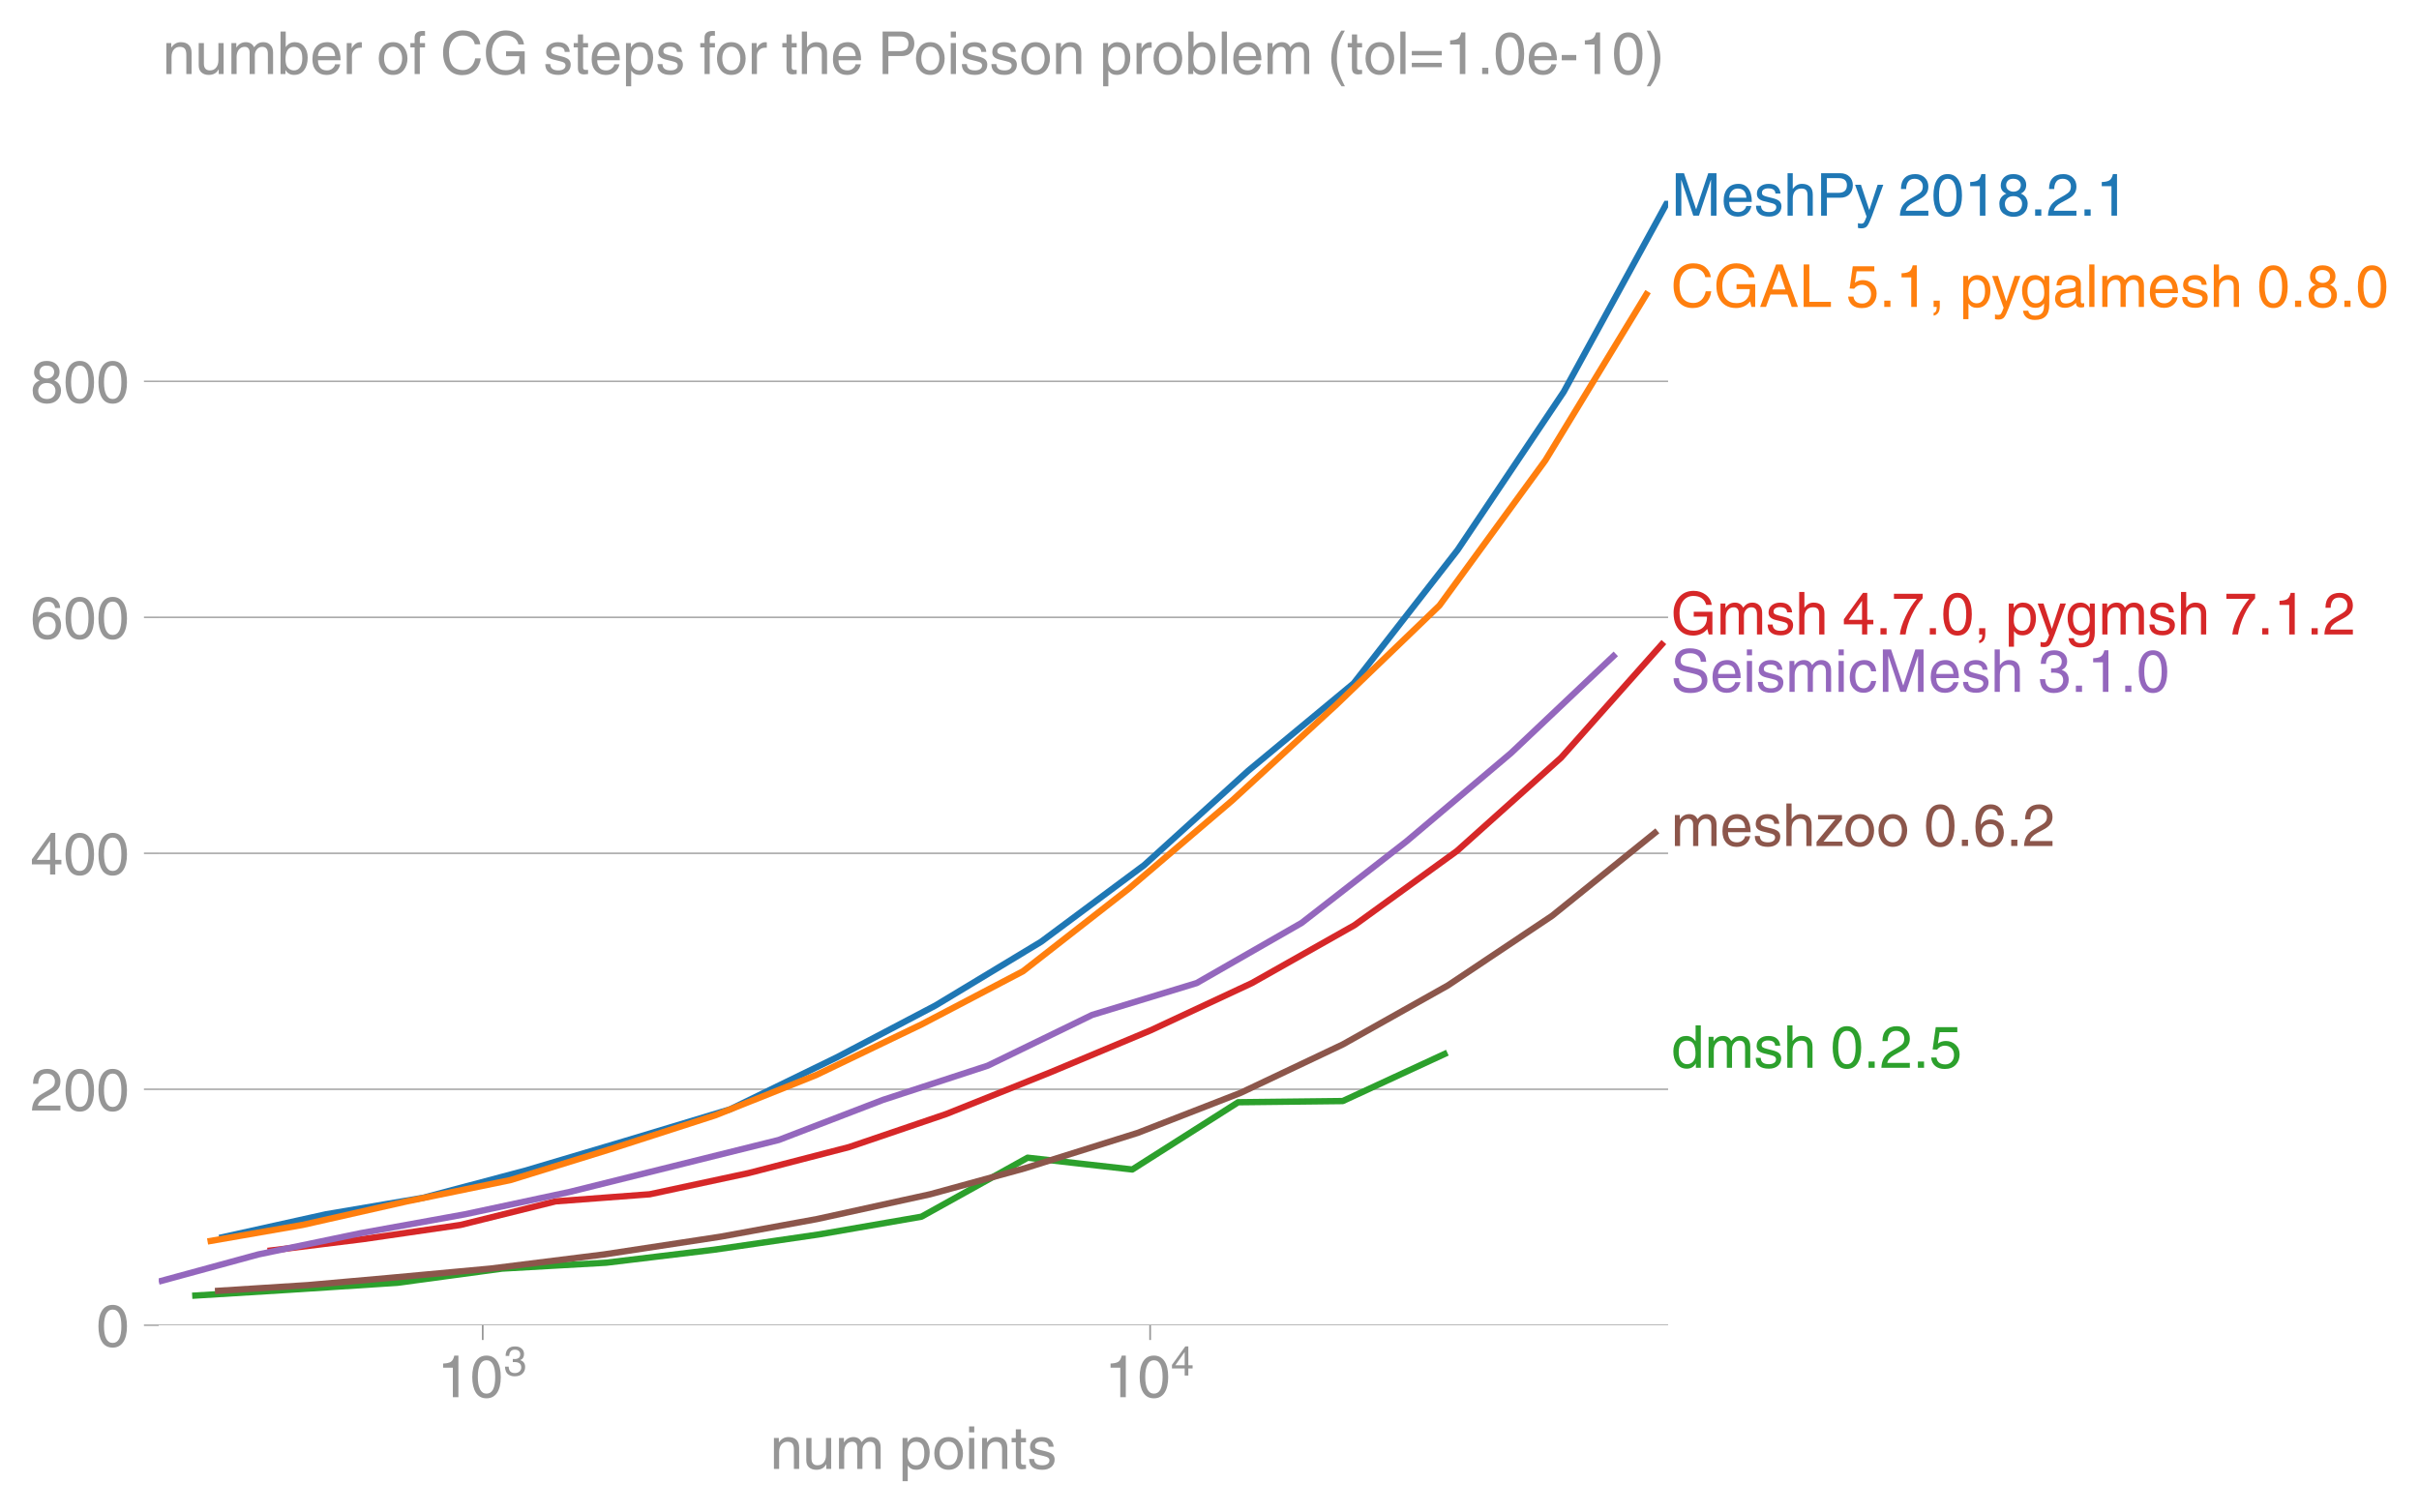
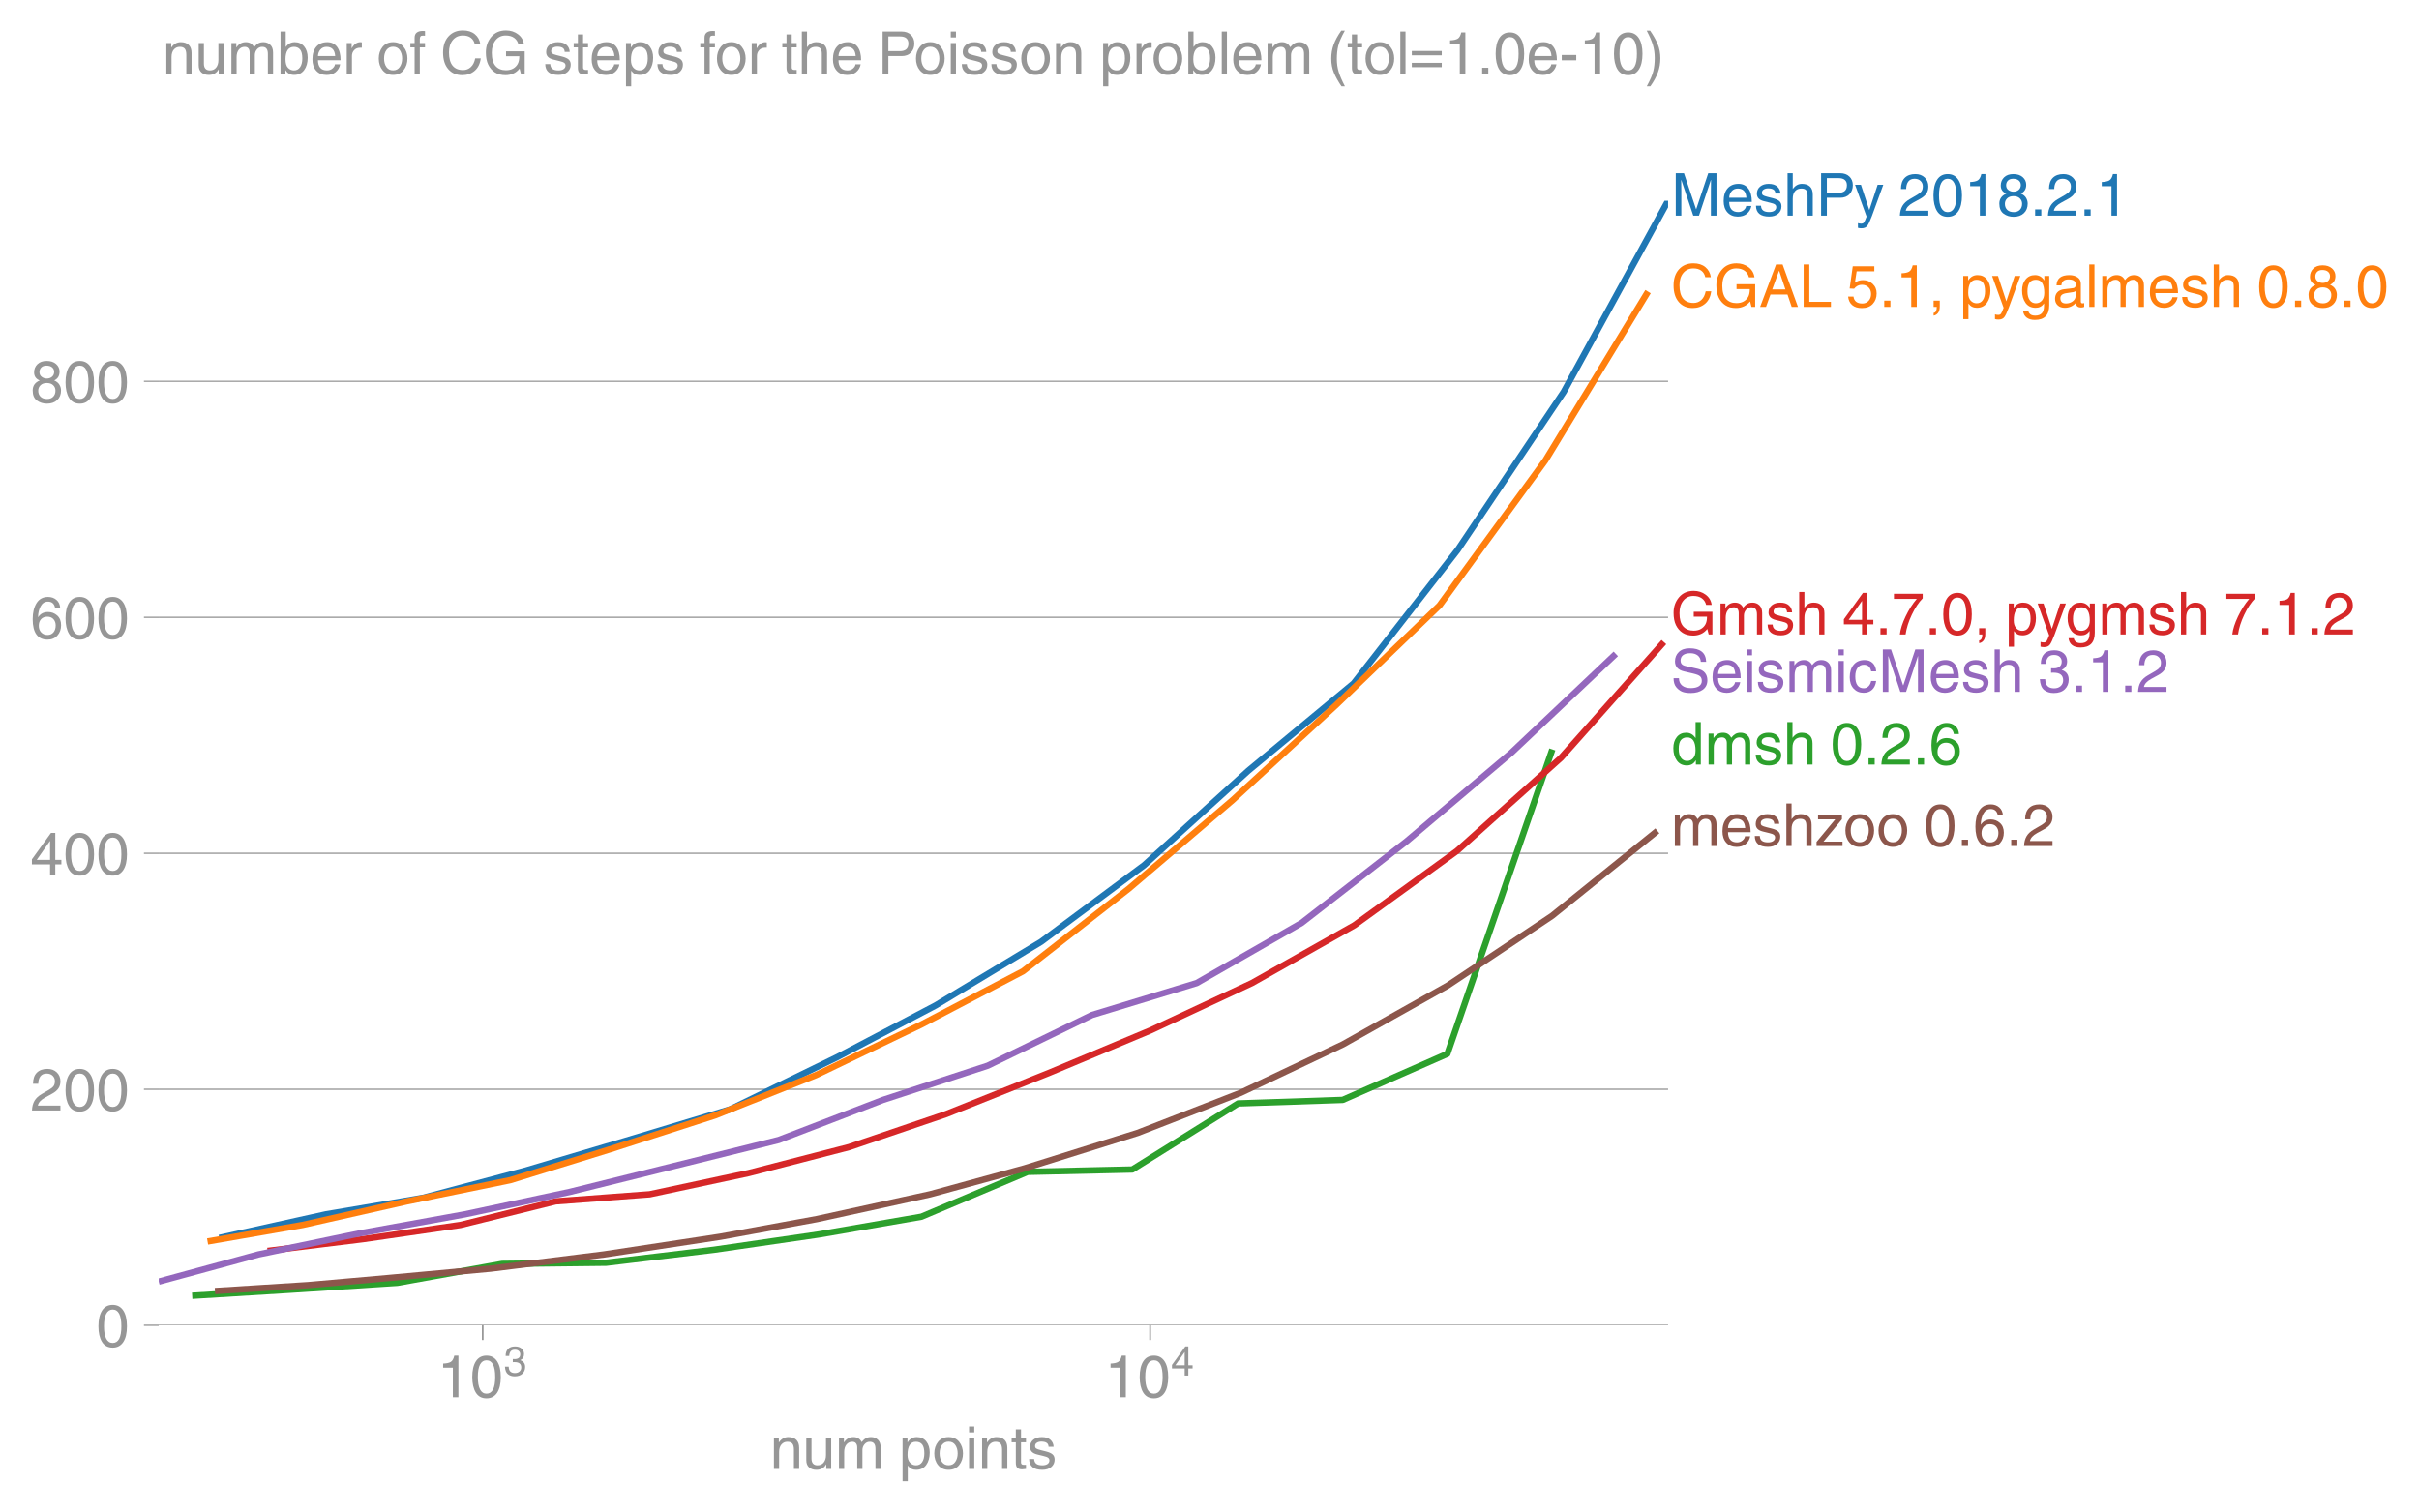
<svg xmlns="http://www.w3.org/2000/svg" xmlns:xlink="http://www.w3.org/1999/xlink" height="476.965" viewBox="0 0 572.337 357.724" width="763.117">
  <defs>
    <style>*{stroke-linecap:butt;stroke-linejoin:round}</style>
  </defs>
  <g id="figure_1">
    <path d="M0 357.724h572.337V0H0z" fill="none" id="patch_1" />
    <g id="axes_1">
      <path d="M37.556 313.628h357.12V47.516H37.556z" fill="none" id="patch_2" />
      <g id="matplotlib.axis_1">
        <g id="xtick_1">
          <g id="line2d_1">
            <defs>
-               <path d="M0 0v3.5" id="mf5801c0784" stroke="#969696" stroke-width=".4" />
-             </defs>
-             <use x="114.213" xlink:href="#mf5801c0784" y="313.628" fill="#969696" stroke="#969696" stroke-width=".4" />
+               <path d="M0 0v3.5" id="m78fff61cbf" stroke="#969696" stroke-width=".4" />
+             </defs>
+             <use x="114.213" xlink:href="#m78fff61cbf" y="313.628" fill="#969696" stroke="#969696" stroke-width=".4" />
          </g>
          <g transform="matrix(.14 0 0 -.14 103.433 330.678)" fill="#969696" id="text_1">
            <defs>
              <path d="M35.89 0h-9.374v49.906H10.109v6.985q8.594.28 12.782 2.75Q27.094 62.109 29 70.313h6.89z" id="HelveticaWorld-Regular-49" />
              <path d="M42.484 34.188q0 14.109-3.734 21.156-3.734 7.062-10.969 7.062-7.078 0-10.89-7.062-3.797-7.047-3.797-21.157 0-13.671 3.75-20.937Q20.609 6 27.78 6q7.235 0 10.969 7 3.734 7.016 3.734 21.188zm9.422 0q0-17.297-6.25-26.704-6.25-9.39-17.875-9.39-12.062 0-18.062 9.734-6 9.75-6 26.36 0 17.03 6.14 26.578 6.157 9.547 17.922 9.547 11.625 0 17.875-9.5t6.25-26.626z" id="HelveticaWorld-Regular-48" />
              <path d="M22.406 39.984q2.203-.187 4.594-.187 6.203 0 9.781 2.86 3.594 2.859 3.594 8.656 0 4.687-3.344 7.89-3.343 3.203-9.64 3.203-6.985 0-10.235-4.11-3.234-4.093-3.437-10.983h-8.64q0 10.984 5.765 16.984 5.765 6.016 16.937 6.016 9.922 0 15.828-5.11 5.907-5.094 5.907-13.39 0-10.704-9.032-14.5v-.204q11.72-4 11.72-16.406 0-9.906-6.595-16.265-6.593-6.344-18.703-6.344-9.906 0-16.312 5.203Q4.204 8.5 3.422 21.484H12.5q.203-8.109 4-11.797Q20.313 6 27.484 6q6.938 0 11.141 3.86 4.203 3.859 4.203 9.718 0 6.406-4.016 9.672-4 3.266-12.39 3.266-2 0-4.016-.094z" id="HelveticaWorld-Regular-51" />
            </defs>
            <use transform="translate(0 .173)" xlink:href="#HelveticaWorld-Regular-49" />
            <use transform="translate(55.615 .173)" xlink:href="#HelveticaWorld-Regular-48" />
            <use transform="matrix(.7 0 0 .7 112.146 36.781)" xlink:href="#HelveticaWorld-Regular-51" />
          </g>
        </g>
        <g id="xtick_2">
-           <use x="272.123" xlink:href="#mf5801c0784" y="313.628" fill="#969696" stroke="#969696" stroke-width=".4" id="line2d_2" />
+           <use x="272.123" xlink:href="#m78fff61cbf" y="313.628" fill="#969696" stroke="#969696" stroke-width=".4" id="line2d_2" />
          <g transform="matrix(.14 0 0 -.14 261.343 330.678)" fill="#969696" id="text_2">
            <defs>
              <path d="M10.594 24.703h22.61v31.89h-.188zM42 17.093V0h-8.797v17.094H2.484v8.593L34.72 70.314H42v-45.61h10.297v-7.61z" id="HelveticaWorld-Regular-52" />
            </defs>
            <use transform="translate(0 .173)" xlink:href="#HelveticaWorld-Regular-49" />
            <use transform="translate(55.615 .173)" xlink:href="#HelveticaWorld-Regular-48" />
            <use transform="matrix(.7 0 0 .7 112.146 36.781)" xlink:href="#HelveticaWorld-Regular-52" />
          </g>
        </g>
        <g transform="matrix(.14 0 0 -.14 182.189 347.625)" fill="#969696" id="text_3">
          <defs>
            <path d="M49.219 0h-8.844v32.172q0 7.422-2.594 10.578-2.578 3.156-8.578 3.156-5.906 0-9.875-4.5-3.953-4.484-3.953-12.89V0H6.594v52.297h8.297v-7.375h.203q6.203 8.89 15.812 8.89 8.89 0 13.594-4.718 4.719-4.703 4.719-13.5z" id="HelveticaWorld-Regular-110" />
            <path d="M6.11 52.297h8.78V17.578q0-5.765 2.61-8.625Q20.125 6.11 25 6.11q6.781 0 10.594 4.797 3.812 4.813 3.812 12.578v28.813h8.782V0H39.89v7.625l-.188.188q-4.984-9.329-16.61-9.329-7.515 0-12.25 4.094Q6.11 6.688 6.11 14.703z" id="HelveticaWorld-Regular-117" />
            <path d="M6.594 52.297h8.297v-7.375h.203q5.906 8.89 15.812 8.89 9.813 0 13.922-8.5 3.75 4.594 7.266 6.547 3.515 1.953 8.703 1.953 6.781 0 11.484-4.453Q77 44.922 77 36.187V0h-8.781v33.797q0 6.094-2.297 9.094-2.297 3.015-7.422 3.015-5.172 0-8.75-4.203-3.563-4.203-3.563-9.812V0h-8.78v36.188q0 4.53-2.11 7.124-2.094 2.594-6.094 2.594-6.297 0-10.062-4.687-3.766-4.688-3.766-12.703V0H6.594z" id="HelveticaWorld-Regular-109" />
            <path d="M14.984 23.688q0-8.407 4.094-13 4.11-4.579 10.219-4.579 6.687 0 10.39 5.438 3.72 5.453 3.72 14.765 0 10.22-3.563 14.907-3.563 4.687-10.735 4.687-6.984 0-10.562-5.5-3.563-5.5-3.563-16.718zm-8.39 28.609h8.297v-7.375h.203q5.61 8.89 15.625 8.89 10.11 0 15.937-7.359 5.828-7.344 5.828-18.766 0-12.796-5.953-21Q40.578-1.515 29.5-1.515q-9.094 0-13.922 7.032h-.203v-26.22H6.594z" id="HelveticaWorld-Regular-112" />
            <path d="M12.703 26.219q0-8.735 3.953-14.375 3.953-5.64 11.219-5.64 7.531 0 11.438 5.905 3.906 5.907 3.906 14.11 0 8.297-3.907 14.078-3.906 5.797-11.437 5.797-6.969 0-11.078-5.453-4.094-5.438-4.094-14.422zm-8.984 0q0 11.672 6.484 19.625 6.5 7.968 17.672 7.968 11.438 0 17.875-8.062 6.453-8.047 6.453-19.531 0-11.516-6.406-19.625-6.39-8.11-17.922-8.11-11.078 0-17.625 7.86-6.531 7.86-6.531 19.875z" id="HelveticaWorld-Regular-111" />
            <path d="M6.594 61.813v9.968h8.781v-9.969zM15.375 0H6.594v52.297h8.781z" id="HelveticaWorld-Regular-105" />
            <path d="M17.188 45.016V10.984q0-2 1.093-3.046 1.11-1.047 3.938-1.047h3.375V0Q20.797-.688 19-.688q-5.516 0-8.063 2.641-2.53 2.64-2.53 8.547v34.516H1.311v7.28h7.094v14.595h8.781V52.297h8.407v-7.281z" id="HelveticaWorld-Regular-116" />
            <path d="M36.078 37.406q-.187 4.688-3.344 6.735-3.14 2.047-9.047 2.047-4.296 0-7.359-1.907-3.047-1.89-3.047-5.468 0-2.829 1.797-4.172 1.813-1.344 7.828-2.86l8.688-2.187q7.906-2 11.297-5.11 3.406-3.093 3.406-8.656 0-7.719-5.64-12.531-5.641-4.813-15.063-4.813-11 0-16.64 4.563-5.626 4.578-5.735 13.75h8.5q.203-5.422 3.594-8.063 3.39-2.625 10.171-2.625 5.516 0 8.766 2.188 3.25 2.203 3.25 6.11 0 2.78-2.11 4.437-2.093 1.672-8.296 3.078l-10.203 2.5q-6.203 1.562-9.157 4.656-2.953 3.094-2.953 8.031 0 7.72 5.516 12.203 5.531 4.5 14.406 4.5 9.485 0 14.531-4.624 5.047-4.61 5.344-11.782z" id="HelveticaWorld-Regular-115" />
          </defs>
          <use xlink:href="#HelveticaWorld-Regular-110" />
          <use x="55.176" xlink:href="#HelveticaWorld-Regular-117" />
          <use x="109.961" xlink:href="#HelveticaWorld-Regular-109" />
          <use x="192.969" xlink:href="#HelveticaWorld-Regular-32" />
          <use x="217.383" xlink:href="#HelveticaWorld-Regular-112" />
          <use x="273.877" xlink:href="#HelveticaWorld-Regular-111" />
          <use x="329.785" xlink:href="#HelveticaWorld-Regular-105" />
          <use x="351.807" xlink:href="#HelveticaWorld-Regular-110" />
          <use x="406.982" xlink:href="#HelveticaWorld-Regular-116" />
          <use x="434.668" xlink:href="#HelveticaWorld-Regular-115" />
        </g>
      </g>
      <g id="matplotlib.axis_2">
        <g id="ytick_1">
-           <path clip-path="url(#pe0d151143a)" d="M37.556 313.628h357.12" fill="none" stroke="#969696" stroke-linecap="square" stroke-width=".3" id="line2d_3" />
+           <path clip-path="url(#pf33c5dda5c)" d="M37.556 313.628h357.12" fill="none" stroke="#969696" stroke-linecap="square" stroke-width=".3" id="line2d_3" />
          <g id="line2d_4">
            <defs>
-               <path d="M0 0h-3.5" id="m4e8c6ce17f" stroke="#969696" stroke-width=".3" />
-             </defs>
-             <use x="37.556" xlink:href="#m4e8c6ce17f" y="313.628" fill="#969696" stroke="#969696" stroke-width=".3" />
+               <path d="M0 0h-3.5" id="m1c07515e19" stroke="#969696" stroke-width=".3" />
+             </defs>
+             <use x="37.556" xlink:href="#m1c07515e19" y="313.628" fill="#969696" stroke="#969696" stroke-width=".3" />
          </g>
          <use xlink:href="#HelveticaWorld-Regular-48" transform="matrix(.14 0 0 -.14 22.77 318.653)" fill="#969696" id="text_4" />
        </g>
        <g id="ytick_2">
-           <path clip-path="url(#pe0d151143a)" d="M37.556 257.781h357.12" fill="none" stroke="#969696" stroke-linecap="square" stroke-width=".3" id="line2d_5" />
-           <use x="37.556" xlink:href="#m4e8c6ce17f" y="257.781" fill="#969696" stroke="#969696" stroke-width=".3" id="line2d_6" />
+           <path clip-path="url(#pf33c5dda5c)" d="M37.556 257.781h357.12" fill="none" stroke="#969696" stroke-linecap="square" stroke-width=".3" id="line2d_5" />
+           <use x="37.556" xlink:href="#m1c07515e19" y="257.781" fill="#969696" stroke="#969696" stroke-width=".3" id="line2d_6" />
          <g transform="matrix(.14 0 0 -.14 7.2 262.806)" fill="#969696" id="text_5">
            <defs>
              <path d="M4.39 45.125q0 12.39 6.391 18.781 6.406 6.407 17.938 6.407 9.656 0 15.812-5.86 6.157-5.86 6.157-15.14 0-7.22-3.547-12.188-3.532-4.953-10.422-8.703l-12.11-6.64Q13.922 15.921 12.5 8.296h38.188V0H2.593q.39 9.906 4.297 16.5 3.906 6.594 12.203 11.375l12.593 7.328q5.032 2.89 7.329 5.984 2.297 3.094 2.297 8.516 0 5.375-3.766 9.031-3.75 3.672-10.156 3.672-7.078 0-10.594-4.672-3.516-4.656-3.61-12.609z" id="HelveticaWorld-Regular-50" />
            </defs>
            <use xlink:href="#HelveticaWorld-Regular-50" />
            <use x="55.615" xlink:href="#HelveticaWorld-Regular-48" />
            <use x="111.23" xlink:href="#HelveticaWorld-Regular-48" />
          </g>
        </g>
        <g id="ytick_3">
-           <path clip-path="url(#pe0d151143a)" d="M37.556 201.934h357.12" fill="none" stroke="#969696" stroke-linecap="square" stroke-width=".3" id="line2d_7" />
-           <use x="37.556" xlink:href="#m4e8c6ce17f" y="201.934" fill="#969696" stroke="#969696" stroke-width=".3" id="line2d_8" />
+           <path clip-path="url(#pf33c5dda5c)" d="M37.556 201.934h357.12" fill="none" stroke="#969696" stroke-linecap="square" stroke-width=".3" id="line2d_7" />
+           <use x="37.556" xlink:href="#m1c07515e19" y="201.934" fill="#969696" stroke="#969696" stroke-width=".3" id="line2d_8" />
          <g transform="matrix(.14 0 0 -.14 7.2 206.958)" fill="#969696" id="text_6">
            <use xlink:href="#HelveticaWorld-Regular-52" />
            <use x="55.615" xlink:href="#HelveticaWorld-Regular-48" />
            <use x="111.23" xlink:href="#HelveticaWorld-Regular-48" />
          </g>
        </g>
        <g id="ytick_4">
-           <path clip-path="url(#pe0d151143a)" d="M37.556 146.087h357.12" fill="none" stroke="#969696" stroke-linecap="square" stroke-width=".3" id="line2d_9" />
-           <use x="37.556" xlink:href="#m4e8c6ce17f" y="146.087" fill="#969696" stroke="#969696" stroke-width=".3" id="line2d_10" />
+           <path clip-path="url(#pf33c5dda5c)" d="M37.556 146.087h357.12" fill="none" stroke="#969696" stroke-linecap="square" stroke-width=".3" id="line2d_9" />
+           <use x="37.556" xlink:href="#m1c07515e19" y="146.087" fill="#969696" stroke="#969696" stroke-width=".3" id="line2d_10" />
          <g transform="matrix(.14 0 0 -.14 7.2 151.111)" fill="#969696" id="text_7">
            <defs>
              <path d="M14.11 21.578q0-6.875 4.093-11.234Q22.313 6 28.906 6q6.297 0 10.032 4.438 3.734 4.453 3.734 11.687 0 6.297-3.688 10.547-3.687 4.25-10.468 4.25-6.594 0-10.5-4.156-3.907-4.157-3.907-11.188zM41.702 51.61q-.984 5.375-3.984 8.078-3 2.72-8.125 2.72-8.11 0-12.36-7.923-4.25-7.906-4.343-18.109l.203-.188q5.61 8.641 16.687 8.641 8.844 0 15.438-5.86 6.593-5.859 6.593-16.452 0-10.5-6.25-17.47-6.25-6.952-16.843-6.952-12.219 0-18.563 8.687-6.344 8.703-6.344 25.938 0 16.593 6.485 27.093 6.5 10.5 19.484 10.5 8.407 0 14.219-5.015 5.813-5 6.297-13.688z" id="HelveticaWorld-Regular-54" />
            </defs>
            <use xlink:href="#HelveticaWorld-Regular-54" />
            <use x="55.615" xlink:href="#HelveticaWorld-Regular-48" />
            <use x="111.23" xlink:href="#HelveticaWorld-Regular-48" />
          </g>
        </g>
        <g id="ytick_5">
-           <path clip-path="url(#pe0d151143a)" d="M37.556 90.24h357.12" fill="none" stroke="#969696" stroke-linecap="square" stroke-width=".3" id="line2d_11" />
-           <use x="37.556" xlink:href="#m4e8c6ce17f" y="90.239" fill="#969696" stroke="#969696" stroke-width=".3" id="line2d_12" />
+           <path clip-path="url(#pf33c5dda5c)" d="M37.556 90.24h357.12" fill="none" stroke="#969696" stroke-linecap="square" stroke-width=".3" id="line2d_11" />
+           <use x="37.556" xlink:href="#m1c07515e19" y="90.239" fill="#969696" stroke="#969696" stroke-width=".3" id="line2d_12" />
          <g transform="matrix(.14 0 0 -.14 7.2 95.264)" fill="#969696" id="text_8">
            <defs>
              <path d="M27.594 40.578q5.422 0 8.953 3.094 3.547 3.11 3.547 8.234 0 4.594-3.407 7.547-3.39 2.953-9.687 2.953-5.61 0-8.672-3.11-3.047-3.093-3.047-7.874 0-5.125 3.813-7.984 3.812-2.86 8.5-2.86zm.093-7.562q-6.78 0-10.64-3.766-3.86-3.766-3.86-9.234 0-6.297 3.907-10.157Q21 6 28.219 6q6.406 0 10.234 3.86 3.828 3.859 3.828 10.265 0 5.469-3.828 9.172-3.828 3.719-10.766 3.719zM49.22 52.203q0-10.594-9.032-14.797 6.204-2.781 8.86-7.36 2.656-4.562 2.656-9.733 0-10.016-6.453-16.125-6.438-6.094-17.375-6.094-9.563 0-16.813 5.25-7.25 5.25-7.25 17.062 0 11.922 11.907 16.907-9.516 3.796-9.516 13.671 0 8.297 5.64 13.813 5.641 5.516 15.641 5.516 10.016 0 15.875-5.204 5.86-5.203 5.86-12.906z" id="HelveticaWorld-Regular-56" />
            </defs>
            <use xlink:href="#HelveticaWorld-Regular-56" />
            <use x="55.615" xlink:href="#HelveticaWorld-Regular-48" />
            <use x="111.23" xlink:href="#HelveticaWorld-Regular-48" />
          </g>
        </g>
      </g>
-       <path clip-path="url(#pe0d151143a)" d="M45.47 306.647l22.7-1.396 25.856-1.675 24.763-3.351 24.634-1.396 25.514-3.072 24.894-3.63 24.183-4.188 25.123-13.962 24.764 2.792 25.051-15.916 24.741-.28 24.753-11.448" fill="none" stroke="#2ca02c" stroke-linecap="square" stroke-width="1.5" id="line2d_13" />
-       <path clip-path="url(#pe0d151143a)" d="M51.887 292.965l25.206-5.585 23.007-3.91 24.174-6.422 23.488-6.98 24.988-7.54 25.207-12.286 23.386-12.287 24.984-15.078 24.403-18.15 24.624-22.34 24.919-20.663 24.587-31.554 25.107-37.418 24.709-45.236" fill="none" stroke="#1f77b4" stroke-linecap="square" stroke-width="1.5" id="line2d_14" />
-       <path clip-path="url(#pe0d151143a)" d="M50.859 305.53l21.98-1.396 18.941-1.675 24.26-2.234 26.843-3.35 27.52-4.19 22.91-4.188 26.753-5.864 22.377-6.143 26.716-8.377 24.398-9.494 24.157-11.449 24.865-13.962 24.65-16.475 24.908-20.105" fill="none" stroke="#8c564b" stroke-linecap="square" stroke-width="1.5" id="line2d_15" />
-       <path clip-path="url(#pe0d151143a)" d="M49.11 293.802l22.464-3.909 24.715-5.585 24.46-5.026 23.475-7.26 25.082-8.098 23.77-9.494 24.983-12.007 23.98-12.566 25.033-19.546 24.551-20.943 24.593-22.618 24.36-23.456 25.059-34.346 24.292-39.93" fill="none" stroke="#ff7f0e" stroke-linecap="square" stroke-width="1.5" id="line2d_16" />
-       <path clip-path="url(#pe0d151143a)" d="M63.305 296.036l22.62-2.792 23.016-3.35 22.523-5.586 22.255-1.675 23.443-5.026 23.744-6.143 22.964-7.819 24.407-9.773 24.01-10.053 23.922-11.17 24.24-13.682 24.285-17.592 24.615-22.06 24.325-27.364" fill="none" stroke="#d62728" stroke-linecap="square" stroke-width="1.5" id="line2d_17" />
-       <path clip-path="url(#pe0d151143a)" d="M37.556 303.297l23.553-6.423 24.192-5.026 24.669-4.468 24.824-5.305 24.724-6.144 24.715-6.143 24.69-9.494 24.782-8.098 24.7-12.007 24.73-7.54 24.843-14.24 24.767-19.268 24.782-20.942 24.775-23.456" fill="none" stroke="#9467bd" stroke-linecap="square" stroke-width="1.5" id="line2d_18" />
-       <g transform="matrix(.14 0 0 -.14 395.355 252.7)" fill="#2ca02c" id="text_9">
+       <path clip-path="url(#pf33c5dda5c)" d="M45.47 306.647l22.7-1.396 25.856-1.675 24.763-4.468 24.634-.28 25.514-3.07 24.894-3.63 24.183-4.19 25.123-10.61 24.764-.559 25.051-15.637 24.741-.838 24.753-10.89 24.835-72.043" fill="none" stroke="#2ca02c" stroke-linecap="square" stroke-width="1.5" id="line2d_13" />
+       <path clip-path="url(#pf33c5dda5c)" d="M51.887 292.965l25.206-5.585 23.007-3.91 24.174-6.422 23.488-6.98 24.988-7.54 25.207-12.286 23.386-12.287 24.984-15.078 24.403-18.15 24.624-22.34 24.919-20.663 24.587-31.554 25.107-37.418 24.709-45.236" fill="none" stroke="#1f77b4" stroke-linecap="square" stroke-width="1.5" id="line2d_14" />
+       <path clip-path="url(#pf33c5dda5c)" d="M50.859 305.53l21.98-1.396 18.941-1.675 24.26-2.234 26.843-3.35 27.52-4.19 22.91-4.188 26.753-5.864 22.377-6.143 26.716-8.377 24.398-9.494 24.157-11.449 24.865-13.962 24.65-16.475 24.908-20.105" fill="none" stroke="#8c564b" stroke-linecap="square" stroke-width="1.5" id="line2d_15" />
+       <path clip-path="url(#pf33c5dda5c)" d="M49.11 293.802l22.464-3.909 24.715-5.585 24.46-5.026 23.475-7.26 25.082-8.098 23.77-9.494 24.983-12.007 23.98-12.566 25.033-19.546 24.551-20.943 24.593-22.618 24.36-23.456 25.059-34.346 24.292-39.93" fill="none" stroke="#ff7f0e" stroke-linecap="square" stroke-width="1.5" id="line2d_16" />
+       <path clip-path="url(#pf33c5dda5c)" d="M63.305 296.036l22.62-2.792 23.016-3.35 22.523-5.586 22.255-1.675 23.443-5.026 23.744-6.143 22.964-7.819 24.407-9.773 24.01-10.053 23.922-11.17 24.24-13.682 24.285-17.592 24.615-22.06 24.325-27.364" fill="none" stroke="#d62728" stroke-linecap="square" stroke-width="1.5" id="line2d_17" />
+       <path clip-path="url(#pf33c5dda5c)" d="M37.556 303.297l23.553-6.423 24.192-5.026 24.669-4.468 24.824-5.305 24.724-6.144 24.715-6.143 24.69-9.494 24.782-8.098 24.7-12.007 24.73-7.54 24.843-14.24 24.767-19.268 24.782-20.942 24.775-23.456" fill="none" stroke="#9467bd" stroke-linecap="square" stroke-width="1.5" id="line2d_18" />
+       <g transform="matrix(.14 0 0 -.14 395.355 180.937)" fill="#2ca02c" id="text_9">
        <defs>
          <path d="M13.094 26.313q0-9.704 3.844-14.954 3.859-5.25 10.265-5.25 6.094 0 10.188 4.485 4.109 4.5 4.109 13.094 0 11.03-3.5 16.625-3.484 5.593-10.61 5.593-6.78 0-10.546-4.453-3.75-4.437-3.75-15.14zM50.39 0h-8.297v7.172h-.203q-4.97-8.688-15.078-8.688-10.891 0-16.86 8.297Q4 15.094 4 27.688q0 11.625 5.906 18.875 5.922 7.25 15.875 7.25 9.813 0 15.625-8.891l.203.594V71.78h8.782z" id="HelveticaWorld-Regular-100" />
          <path d="M49.219 0h-8.844v34.188q0 6.296-2.438 9-2.437 2.718-7.953 2.718-6.797 0-10.703-4.406-3.906-4.39-3.906-12.984V0H6.594v71.781h8.781V45.312h.203q6 8.5 15.328 8.5 8.594 0 13.453-4.5 4.86-4.484 4.86-13.718z" id="HelveticaWorld-Regular-104" />
          <path d="M19.094 0H8.687v10.594h10.407z" id="HelveticaWorld-Regular-46" />
-           <path d="M14.703 40.922q5.813 4.39 13.625 4.39 9.469 0 16.281-6.296 6.813-6.297 6.813-16.22 0-10.78-6.578-17.796-6.563-7-18.422-7-10.313 0-16.266 5.047Q4.203 8.109 3.22 17.39h9.094q.671-5.672 4.437-8.672 3.766-3 10.453-3 6.485 0 10.64 4.484Q42 14.703 42 21.688q0 7.125-4.36 11.421-4.343 4.297-11.218 4.297-7.813 0-13.047-6.687l-7.563.39 5.266 37.594h36.438v-8.5H17.672z" id="HelveticaWorld-Regular-53" />
        </defs>
        <use xlink:href="#HelveticaWorld-Regular-100" />
        <use x="56.982" xlink:href="#HelveticaWorld-Regular-109" />
        <use x="139.99" xlink:href="#HelveticaWorld-Regular-115" />
        <use x="189.99" xlink:href="#HelveticaWorld-Regular-104" />
        <use x="245.166" xlink:href="#HelveticaWorld-Regular-32" />
        <use x="269.58" xlink:href="#HelveticaWorld-Regular-48" />
        <use x="325.195" xlink:href="#HelveticaWorld-Regular-46" />
        <use x="352.979" xlink:href="#HelveticaWorld-Regular-50" />
        <use x="408.594" xlink:href="#HelveticaWorld-Regular-46" />
-         <use x="436.377" xlink:href="#HelveticaWorld-Regular-53" />
+         <use x="436.377" xlink:href="#HelveticaWorld-Regular-54" />
      </g>
      <g transform="matrix(.14 0 0 -.14 395.355 51.044)" fill="#1f77b4" id="text_10">
        <defs>
          <path d="M67.484 0v42.39q0 .829.094 8.126t.094 9.78h-.281L47.312 0h-9.609L17.578 60.203h-.297q0-3.61.094-10.297.11-6.687.11-7.515V0H8.108v71.781h13.86L42.39 11.078h.28l20.313 60.703h13.922V0z" id="HelveticaWorld-Regular-77" />
          <path d="M42.484 30.328q-.687 8.485-4.5 12.031-3.797 3.547-10.109 3.547-6.39 0-10.328-4.5-3.922-4.484-4.172-11.078zm8.391-13.922q-1.453-8.11-7.953-13.422-5.719-4.5-15.047-4.593-10.984.093-17.438 7.203Q4 12.704 4 24.704q0 13.78 6.64 21.437 6.641 7.672 18.47 7.672 10.593 0 16.546-7.922 5.953-7.907 5.953-22.594H13.375q0-8.203 3.813-12.703Q21 6.109 28.608 6.109q5.375 0 9.235 3.235 3.86 3.25 4.25 7.062z" id="HelveticaWorld-Regular-101" />
          <path d="M17.828 38.625H37.11q7.282 0 10.938 3.188 3.656 3.203 3.656 9.703 0 5.812-3.516 8.89-3.515 3.078-10.687 3.078H17.828zm0-38.625H8.11v71.781h32.266q9.625 0 15.484-5.594 5.86-5.593 5.86-14.578 0-9.328-5.672-15.312-5.656-5.969-15.672-5.969H17.828z" id="HelveticaWorld-Regular-80" />
          <path d="M39.016 52.297h9.562L29.891.984q-.5-1.375-.985-2.593-4.25-11.329-7.328-15.547-3.078-4.235-9.953-4.235-3.61 0-5.906.782v8.015q2.484-.89 5.468-.89 3.22 0 4.704 2.03 1.5 2.032 4.421 9.938L.875 52.297h9.922L24.812 9.719H25z" id="HelveticaWorld-Regular-121" />
        </defs>
        <use xlink:href="#HelveticaWorld-Regular-77" />
        <use x="85.01" xlink:href="#HelveticaWorld-Regular-101" />
        <use x="140.43" xlink:href="#HelveticaWorld-Regular-115" />
        <use x="190.43" xlink:href="#HelveticaWorld-Regular-104" />
        <use x="245.605" xlink:href="#HelveticaWorld-Regular-80" />
        <use x="310.254" xlink:href="#HelveticaWorld-Regular-121" />
        <use x="359.863" xlink:href="#HelveticaWorld-Regular-32" />
        <use x="384.277" xlink:href="#HelveticaWorld-Regular-50" />
        <use x="439.893" xlink:href="#HelveticaWorld-Regular-48" />
        <use x="495.508" xlink:href="#HelveticaWorld-Regular-49" />
        <use x="551.123" xlink:href="#HelveticaWorld-Regular-56" />
        <use x="606.738" xlink:href="#HelveticaWorld-Regular-46" />
        <use x="634.521" xlink:href="#HelveticaWorld-Regular-50" />
        <use x="690.137" xlink:href="#HelveticaWorld-Regular-46" />
        <use x="717.92" xlink:href="#HelveticaWorld-Regular-49" />
      </g>
      <g transform="matrix(.14 0 0 -.14 395.355 200.204)" fill="#8c564b" id="text_11">
        <defs>
          <path d="M14.11 7.328h32.187V0H2.39v6.89l31.64 38.126H4.938v7.28h40.374v-7.171z" id="HelveticaWorld-Regular-122" />
        </defs>
        <use xlink:href="#HelveticaWorld-Regular-109" />
        <use x="83.008" xlink:href="#HelveticaWorld-Regular-101" />
        <use x="138.428" xlink:href="#HelveticaWorld-Regular-115" />
        <use x="188.428" xlink:href="#HelveticaWorld-Regular-104" />
        <use x="243.604" xlink:href="#HelveticaWorld-Regular-122" />
        <use x="291.072" xlink:href="#HelveticaWorld-Regular-111" />
        <use x="346.98" xlink:href="#HelveticaWorld-Regular-111" />
        <use x="402.889" xlink:href="#HelveticaWorld-Regular-32" />
        <use x="427.303" xlink:href="#HelveticaWorld-Regular-48" />
        <use x="482.918" xlink:href="#HelveticaWorld-Regular-46" />
        <use x="510.701" xlink:href="#HelveticaWorld-Regular-54" />
        <use x="566.316" xlink:href="#HelveticaWorld-Regular-46" />
        <use x="594.1" xlink:href="#HelveticaWorld-Regular-50" />
      </g>
      <g transform="matrix(.14 0 0 -.14 395.355 72.634)" fill="#ff7f0e" id="text_12">
        <defs>
          <path d="M58.016 50.203q-1.625 7.313-6.782 11.094-5.14 3.797-13.343 3.797-10.594 0-17.047-7.703-6.438-7.688-6.438-20.766 0-15.14 6.094-22.547 6.11-7.39 17.688-7.39 7.609 0 13.093 5.046 5.5 5.063 7.407 14.688h9.421Q66.22 12.594 57.625 5.344t-20.906-7.25q-14.703 0-23.516 10.11Q4.391 18.311 4.391 36.28q0 17.328 9.203 27.36 9.203 10.047 24.297 10.047 12.5 0 20.265-6.454 7.766-6.437 9.235-17.03z" id="HelveticaWorld-Regular-67" />
          <path d="M38.484 38.375h31.532V0h-6.297l-2.344 9.281Q56.781 3.421 50.578.75q-6.187-2.656-12.875-2.656-10.797 0-18.047 4.703-7.25 4.719-11.265 13.015-4 8.313-4 20.72 0 15.468 9.203 26.312 9.203 10.843 24.781 10.843 11.625 0 20.313-6.5Q67.39 60.688 68.796 50h-9.375q-1.703 7.078-7.219 11.078-5.516 4.016-14.312 4.016-10.594 0-17.047-7.985-6.438-7.984-6.438-21.125 0-15.28 6.39-22.437Q27.204 6.39 38.282 6.39q7.235 0 12.235 2.859 5 2.86 7.687 7.766 2.688 4.906 2.688 13.062H38.484z" id="HelveticaWorld-Regular-71" />
          <path d="M44 29.5L33.406 61.078h-.203L21.687 29.5zm-25.297-8.594L11.188 0h-9.97l27 71.781h10.985L65.187 0H54.594l-7.078 20.906z" id="HelveticaWorld-Regular-65" />
          <path d="M17.672 8.594h36.531V0H8.11v71.781h9.563z" id="HelveticaWorld-Regular-76" />
+           <path d="M14.703 40.922q5.813 4.39 13.625 4.39 9.469 0 16.281-6.296 6.813-6.297 6.813-16.22 0-10.78-6.578-17.796-6.563-7-18.422-7-10.313 0-16.266 5.047Q4.203 8.109 3.22 17.39h9.094q.671-5.672 4.437-8.672 3.766-3 10.453-3 6.485 0 10.64 4.484Q42 14.703 42 21.688q0 7.125-4.36 11.421-4.343 4.297-11.218 4.297-7.813 0-13.047-6.687l-7.563.39 5.266 37.594h36.438v-8.5H17.672z" id="HelveticaWorld-Regular-53" />
          <path d="M8.688 10.594h10.406V.78q0-7.422-3.078-11.172-3.078-3.765-7.328-4.312v4.594Q14.015-9.422 14.015 0H8.687z" id="HelveticaWorld-Regular-44" />
          <path d="M12.984 26.313q0-9.61 3.813-14.907Q20.609 6.11 27.094 6.11q6.312 0 10.312 4.579 4 4.593 4 13 0 11.03-3.5 16.625-3.484 5.593-10.61 5.593-7.171 0-10.75-4.765-3.562-4.766-3.562-14.828zM49.812 2.983q0-12.609-6.062-18.797-6.047-6.203-18.266-6.203-8.78 0-13.984 4.047Q6.297-13.922 5.516-6.39h8.796q.672-3.812 3.532-6.062 2.86-2.25 8.281-2.25 7.375 0 11.125 3.969 3.766 3.953 3.766 12.828v3.719h-.188q-4.937-7.329-13.922-7.329-11.187 0-17.093 8.25-5.907 8.25-5.907 20.953 0 11.625 5.953 18.875 5.97 7.25 15.829 7.25 9.906 0 15.625-8.89h.187v7.375h8.313z" id="HelveticaWorld-Regular-103" />
          <path d="M38.375 26.703q-.969-1.015-3.828-1.656-2.86-.625-10.672-1.656-5.766-.688-8.469-2.844-2.703-2.14-2.703-5.656 0-4.297 2.281-6.688 2.297-2.39 7.329-2.39 6.296 0 11.171 3.578 4.891 3.593 4.891 8.718zM6.203 36.375q.297 8.844 5.734 13.14 5.454 4.297 15.844 4.297 8.297 0 13.907-3.765 5.624-3.75 5.624-10.844V9.078Q47.313 6 50.094 6q1.125 0 2.89.39V0Q50.594-.984 48-.984q-4.5 0-6.703 1.921-2.188 1.938-2.281 6.047-7.516-8.5-18.891-8.5-7.422 0-11.922 4.204Q3.72 6.89 3.72 13.624q0 6.89 3.906 11.125Q11.531 29 19 29.89l15.516 1.891q4.203.64 4.203 6.203 0 4.11-3.047 6.297-3.047 2.203-9.25 2.203-5.516 0-8.485-2.437-2.953-2.438-3.53-7.672z" id="HelveticaWorld-Regular-97" />
          <path d="M15.375 0H6.594v71.781h8.781z" id="HelveticaWorld-Regular-108" />
        </defs>
        <use xlink:href="#HelveticaWorld-Regular-67" />
        <use x="72.314" xlink:href="#HelveticaWorld-Regular-71" />
        <use x="149.414" xlink:href="#HelveticaWorld-Regular-65" />
        <use x="216.113" xlink:href="#HelveticaWorld-Regular-76" />
        <use x="271.729" xlink:href="#HelveticaWorld-Regular-32" />
        <use x="296.143" xlink:href="#HelveticaWorld-Regular-53" />
        <use x="351.758" xlink:href="#HelveticaWorld-Regular-46" />
        <use x="379.541" xlink:href="#HelveticaWorld-Regular-49" />
        <use x="435.156" xlink:href="#HelveticaWorld-Regular-44" />
        <use x="462.939" xlink:href="#HelveticaWorld-Regular-32" />
        <use x="487.354" xlink:href="#HelveticaWorld-Regular-112" />
        <use x="541.848" xlink:href="#HelveticaWorld-Regular-121" />
        <use x="589.457" xlink:href="#HelveticaWorld-Regular-103" />
        <use x="645.365" xlink:href="#HelveticaWorld-Regular-97" />
        <use x="700.297" xlink:href="#HelveticaWorld-Regular-108" />
        <use x="722.318" xlink:href="#HelveticaWorld-Regular-109" />
        <use x="805.326" xlink:href="#HelveticaWorld-Regular-101" />
        <use x="860.746" xlink:href="#HelveticaWorld-Regular-115" />
        <use x="910.746" xlink:href="#HelveticaWorld-Regular-104" />
        <use x="965.922" xlink:href="#HelveticaWorld-Regular-32" />
        <use x="990.336" xlink:href="#HelveticaWorld-Regular-48" />
        <use x="1045.951" xlink:href="#HelveticaWorld-Regular-46" />
        <use x="1073.734" xlink:href="#HelveticaWorld-Regular-56" />
        <use x="1129.35" xlink:href="#HelveticaWorld-Regular-46" />
        <use x="1157.133" xlink:href="#HelveticaWorld-Regular-48" />
      </g>
      <g transform="matrix(.14 0 0 -.14 395.355 150.147)" fill="#d62728" id="text_13">
        <defs>
          <path d="M3.719 68.797h48.578v-7.719Q42.28 50.875 33.984 33.484 25.687 16.11 23.391 0h-9.672q1.469 13.281 9.719 30.531 8.25 17.266 18.953 29.672H3.719z" id="HelveticaWorld-Regular-55" />
        </defs>
        <use xlink:href="#HelveticaWorld-Regular-71" />
        <use x="77.1" xlink:href="#HelveticaWorld-Regular-109" />
        <use x="160.107" xlink:href="#HelveticaWorld-Regular-115" />
        <use x="210.107" xlink:href="#HelveticaWorld-Regular-104" />
        <use x="265.283" xlink:href="#HelveticaWorld-Regular-32" />
        <use x="289.697" xlink:href="#HelveticaWorld-Regular-52" />
        <use x="345.313" xlink:href="#HelveticaWorld-Regular-46" />
        <use x="373.096" xlink:href="#HelveticaWorld-Regular-55" />
        <use x="428.711" xlink:href="#HelveticaWorld-Regular-46" />
        <use x="456.494" xlink:href="#HelveticaWorld-Regular-48" />
        <use x="512.109" xlink:href="#HelveticaWorld-Regular-44" />
        <use x="539.893" xlink:href="#HelveticaWorld-Regular-32" />
        <use x="564.307" xlink:href="#HelveticaWorld-Regular-112" />
        <use x="618.801" xlink:href="#HelveticaWorld-Regular-121" />
        <use x="666.41" xlink:href="#HelveticaWorld-Regular-103" />
        <use x="722.318" xlink:href="#HelveticaWorld-Regular-109" />
        <use x="805.326" xlink:href="#HelveticaWorld-Regular-115" />
        <use x="855.326" xlink:href="#HelveticaWorld-Regular-104" />
        <use x="910.502" xlink:href="#HelveticaWorld-Regular-32" />
        <use x="934.916" xlink:href="#HelveticaWorld-Regular-55" />
        <use x="990.531" xlink:href="#HelveticaWorld-Regular-46" />
        <use x="1018.314" xlink:href="#HelveticaWorld-Regular-49" />
        <use x="1073.93" xlink:href="#HelveticaWorld-Regular-46" />
        <use x="1101.713" xlink:href="#HelveticaWorld-Regular-50" />
      </g>
      <g transform="matrix(.14 0 0 -.14 395.355 163.739)" fill="#9467bd" id="text_14">
        <defs>
          <path d="M50.39 50.781q-.296 6.844-5.109 10.719-4.797 3.875-12.656 3.875-7.922 0-12.172-3.25-4.234-3.234-4.234-9.344 0-3.265 1.843-5.61 1.86-2.343 6.641-3.468l20.516-4.687q8.297-1.813 12.297-6.875 4.015-5.047 4.015-12.313 0-10.64-7.812-16.187-7.813-5.547-20.313-5.547-9.531 0-15.031 2.437-5.484 2.453-9.734 7.766-4.25 5.328-4.25 14.89h9.093q0-8 5.313-12.406 5.328-4.39 14.5-4.39 8.89 0 13.844 3.156 4.953 3.156 4.953 8.953 0 5.281-2.953 7.89Q46.188 29 37.594 31l-15.469 3.625q-7.719 1.75-11.531 6.125Q6.78 45.125 6.78 51.516q0 9.672 6.516 15.922 6.531 6.25 18.203 6.25 13.172 0 20.328-5.5 7.156-5.485 7.688-17.407z" id="HelveticaWorld-Regular-83" />
          <path d="M39.594 34.719q-1.89 11.187-12.39 11.187-6.5 0-10.454-5.203-3.953-5.203-3.953-14.484 0-10.11 3.656-15.11 3.672-5 10.64-5 4.688 0 8.11 3.438 3.422 3.437 4.39 8.953h8.5q-1.312-9.703-6.859-14.86-5.547-5.156-14.328-5.156-10.297 0-16.89 7.047-6.594 7.063-6.594 19.172 0 13.281 6.594 21.188 6.593 7.922 18.5 7.922 8.687 0 13.843-5.204 5.157-5.203 5.735-13.89z" id="HelveticaWorld-Regular-99" />
        </defs>
        <use xlink:href="#HelveticaWorld-Regular-83" />
        <use x="66.211" xlink:href="#HelveticaWorld-Regular-101" />
        <use x="121.631" xlink:href="#HelveticaWorld-Regular-105" />
        <use x="143.652" xlink:href="#HelveticaWorld-Regular-115" />
        <use x="193.652" xlink:href="#HelveticaWorld-Regular-109" />
        <use x="276.66" xlink:href="#HelveticaWorld-Regular-105" />
        <use x="298.682" xlink:href="#HelveticaWorld-Regular-99" />
        <use x="349.951" xlink:href="#HelveticaWorld-Regular-77" />
        <use x="434.961" xlink:href="#HelveticaWorld-Regular-101" />
        <use x="490.381" xlink:href="#HelveticaWorld-Regular-115" />
        <use x="540.381" xlink:href="#HelveticaWorld-Regular-104" />
        <use x="595.557" xlink:href="#HelveticaWorld-Regular-32" />
        <use x="619.971" xlink:href="#HelveticaWorld-Regular-51" />
        <use x="675.586" xlink:href="#HelveticaWorld-Regular-46" />
        <use x="703.369" xlink:href="#HelveticaWorld-Regular-49" />
        <use x="758.984" xlink:href="#HelveticaWorld-Regular-46" />
-         <use x="786.768" xlink:href="#HelveticaWorld-Regular-48" />
+         <use x="786.768" xlink:href="#HelveticaWorld-Regular-50" />
      </g>
      <g transform="matrix(.14 0 0 -.14 38.434 17.516)" fill="#969696" id="text_15">
        <defs>
          <path d="M43.406 26.313q0 10.5-3.718 15.046-3.704 4.547-10.579 4.547-6.984-.11-10.562-5.453Q14.984 35.11 14.984 25q0-10.297 4.297-14.594Q23.578 6.11 29.297 6.11q6.5 0 10.297 5.344 3.812 5.344 3.812 14.86zM6.594 0v71.781h8.781V45.703h.203q5.61 8.11 15.14 8.11 9.766 0 15.766-7.25t6-18.876q0-13.093-6.062-21.156Q40.375-1.516 29.5-1.516q-9.578 0-14.406 8.016h-.203V0z" id="HelveticaWorld-Regular-98" />
          <path d="M15.375 0H6.594v52.297h8.297v-8.688h.203q5.703 10.203 14.687 10.203 1.422 0 2.297-.296V44.39h-3.266q-5.906 0-9.671-4.016-3.766-4-3.766-9.953z" id="HelveticaWorld-Regular-114" />
          <path d="M17.188 45.016V0H8.405v45.016H1.22v7.28h7.187v8.985q0 5.907 3.578 8.703 3.594 2.813 10.032 2.813 2.203 0 3.968-.188v-7.906q-1.562.188-3.578.188-2.922 0-4.078-1.438-1.14-1.437-1.14-4.656v-6.5h8.796v-7.281z" id="HelveticaWorld-Regular-102" />
          <path d="M29.781 73.297q-8.875-15.875-11.218-25.844-2.344-9.953-2.344-21.969 0-11.859 3.187-22.125Q22.61-6.89 29.891-20.703h-5.86Q15.72-8.593 11.25 2.187 6.781 12.985 6.781 26.125q0 12.36 4.047 23.563 4.063 11.203 12.86 23.609z" id="HelveticaWorld-Regular-40" />
          <path d="M54.594 31.578H4v7.328h50.594zm0-20H4v7.328h50.594z" id="HelveticaWorld-Regular-61" />
          <path d="M28.906 23.188H4.391v8.984h24.515z" id="HelveticaWorld-Regular-45" />
          <path d="M3.516-20.703q8.796 15.922 11.14 25.86Q17 15.093 17 27.093q0 11.922-3.156 22.172T3.422 73.296h5.765q8.391-12.109 12.86-22.905 4.469-10.797 4.469-23.875 0-12.407-4.063-23.61-4.047-11.203-12.828-23.61z" id="HelveticaWorld-Regular-41" />
        </defs>
        <use xlink:href="#HelveticaWorld-Regular-110" />
        <use x="55.176" xlink:href="#HelveticaWorld-Regular-117" />
        <use x="109.961" xlink:href="#HelveticaWorld-Regular-109" />
        <use x="192.969" xlink:href="#HelveticaWorld-Regular-98" />
        <use x="249.463" xlink:href="#HelveticaWorld-Regular-101" />
        <use x="304.883" xlink:href="#HelveticaWorld-Regular-114" />
        <use x="337.451" xlink:href="#HelveticaWorld-Regular-32" />
        <use x="361.865" xlink:href="#HelveticaWorld-Regular-111" />
        <use x="417.773" xlink:href="#HelveticaWorld-Regular-102" />
        <use x="445.459" xlink:href="#HelveticaWorld-Regular-32" />
        <use x="469.873" xlink:href="#HelveticaWorld-Regular-67" />
        <use x="542.188" xlink:href="#HelveticaWorld-Regular-71" />
        <use x="619.287" xlink:href="#HelveticaWorld-Regular-32" />
        <use x="643.701" xlink:href="#HelveticaWorld-Regular-115" />
        <use x="693.701" xlink:href="#HelveticaWorld-Regular-116" />
        <use x="721.387" xlink:href="#HelveticaWorld-Regular-101" />
        <use x="776.807" xlink:href="#HelveticaWorld-Regular-112" />
        <use x="833.301" xlink:href="#HelveticaWorld-Regular-115" />
        <use x="883.301" xlink:href="#HelveticaWorld-Regular-32" />
        <use x="907.715" xlink:href="#HelveticaWorld-Regular-102" />
        <use x="933.4" xlink:href="#HelveticaWorld-Regular-111" />
        <use x="989.309" xlink:href="#HelveticaWorld-Regular-114" />
        <use x="1021.877" xlink:href="#HelveticaWorld-Regular-32" />
        <use x="1046.291" xlink:href="#HelveticaWorld-Regular-116" />
        <use x="1073.977" xlink:href="#HelveticaWorld-Regular-104" />
        <use x="1129.152" xlink:href="#HelveticaWorld-Regular-101" />
        <use x="1184.572" xlink:href="#HelveticaWorld-Regular-32" />
        <use x="1208.986" xlink:href="#HelveticaWorld-Regular-80" />
        <use x="1269.76" xlink:href="#HelveticaWorld-Regular-111" />
        <use x="1325.668" xlink:href="#HelveticaWorld-Regular-105" />
        <use x="1347.689" xlink:href="#HelveticaWorld-Regular-115" />
        <use x="1397.689" xlink:href="#HelveticaWorld-Regular-115" />
        <use x="1447.689" xlink:href="#HelveticaWorld-Regular-111" />
        <use x="1503.598" xlink:href="#HelveticaWorld-Regular-110" />
        <use x="1558.773" xlink:href="#HelveticaWorld-Regular-32" />
        <use x="1583.188" xlink:href="#HelveticaWorld-Regular-112" />
        <use x="1639.682" xlink:href="#HelveticaWorld-Regular-114" />
        <use x="1671.25" xlink:href="#HelveticaWorld-Regular-111" />
        <use x="1727.158" xlink:href="#HelveticaWorld-Regular-98" />
        <use x="1783.652" xlink:href="#HelveticaWorld-Regular-108" />
        <use x="1805.674" xlink:href="#HelveticaWorld-Regular-101" />
        <use x="1861.094" xlink:href="#HelveticaWorld-Regular-109" />
        <use x="1944.102" xlink:href="#HelveticaWorld-Regular-32" />
        <use x="1968.516" xlink:href="#HelveticaWorld-Regular-40" />
        <use x="2001.816" xlink:href="#HelveticaWorld-Regular-116" />
        <use x="2029.502" xlink:href="#HelveticaWorld-Regular-111" />
        <use x="2085.41" xlink:href="#HelveticaWorld-Regular-108" />
        <use x="2107.432" xlink:href="#HelveticaWorld-Regular-61" />
        <use x="2166.025" xlink:href="#HelveticaWorld-Regular-49" />
        <use x="2221.641" xlink:href="#HelveticaWorld-Regular-46" />
        <use x="2249.424" xlink:href="#HelveticaWorld-Regular-48" />
        <use x="2305.039" xlink:href="#HelveticaWorld-Regular-101" />
        <use x="2360.459" xlink:href="#HelveticaWorld-Regular-45" />
        <use x="2393.76" xlink:href="#HelveticaWorld-Regular-49" />
        <use x="2449.375" xlink:href="#HelveticaWorld-Regular-48" />
        <use x="2504.99" xlink:href="#HelveticaWorld-Regular-41" />
      </g>
    </g>
  </g>
  <defs>
-     <clipPath id="pe0d151143a">
+     <clipPath id="pf33c5dda5c">
      <path d="M37.556 47.516h357.12v266.112H37.556z" />
    </clipPath>
  </defs>
</svg>
